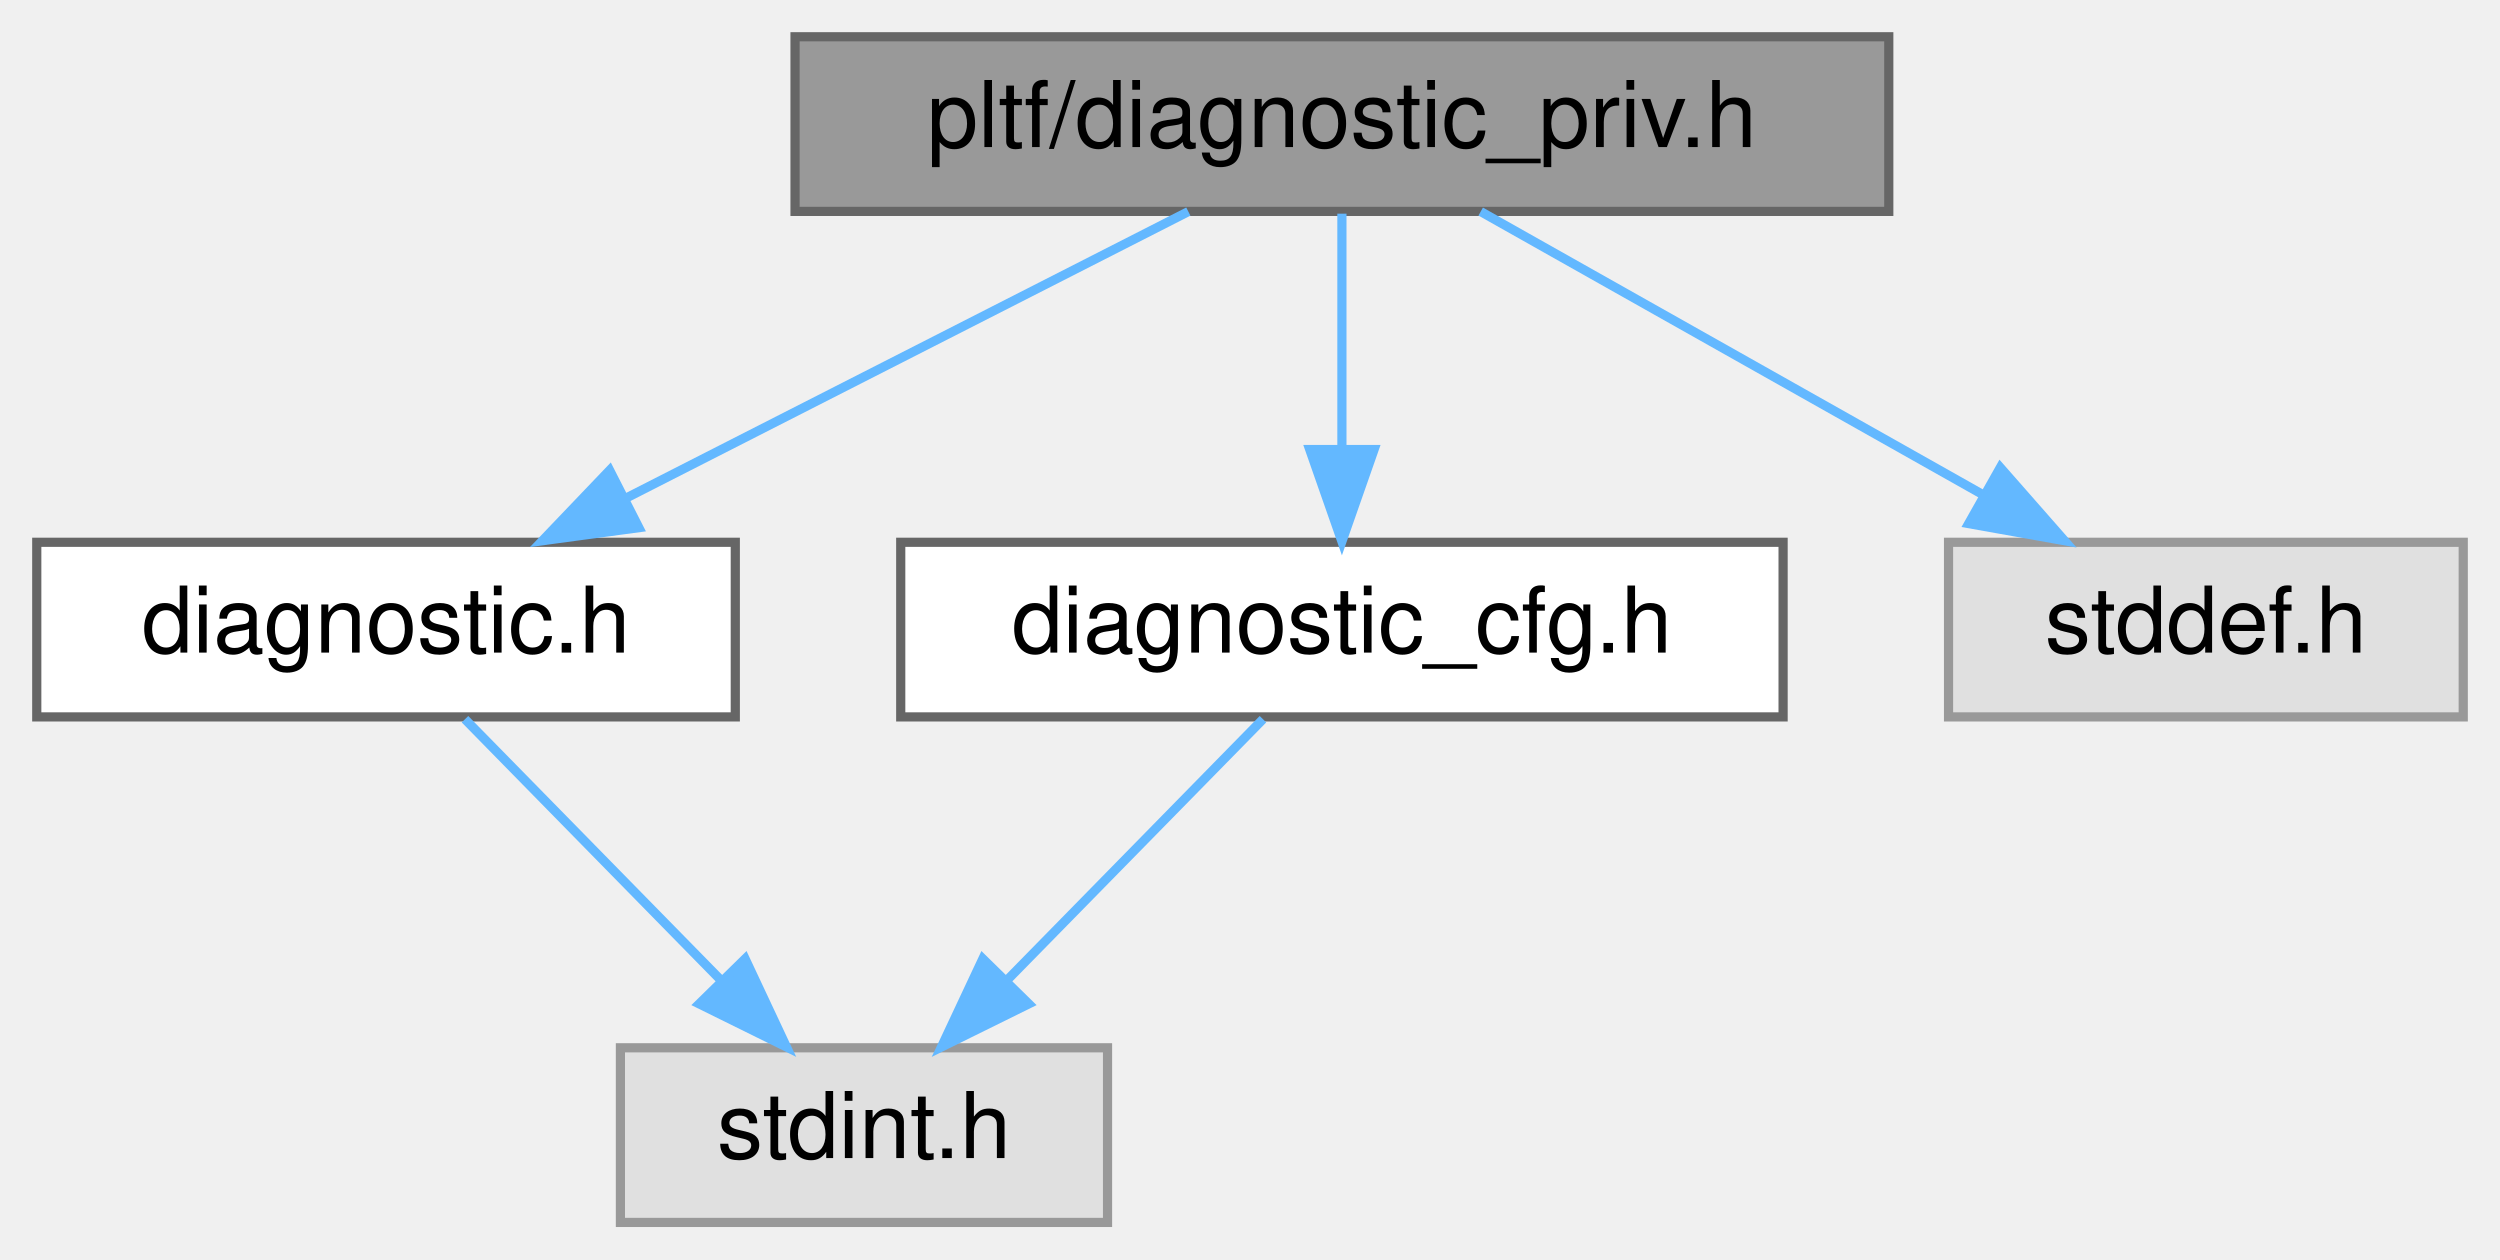
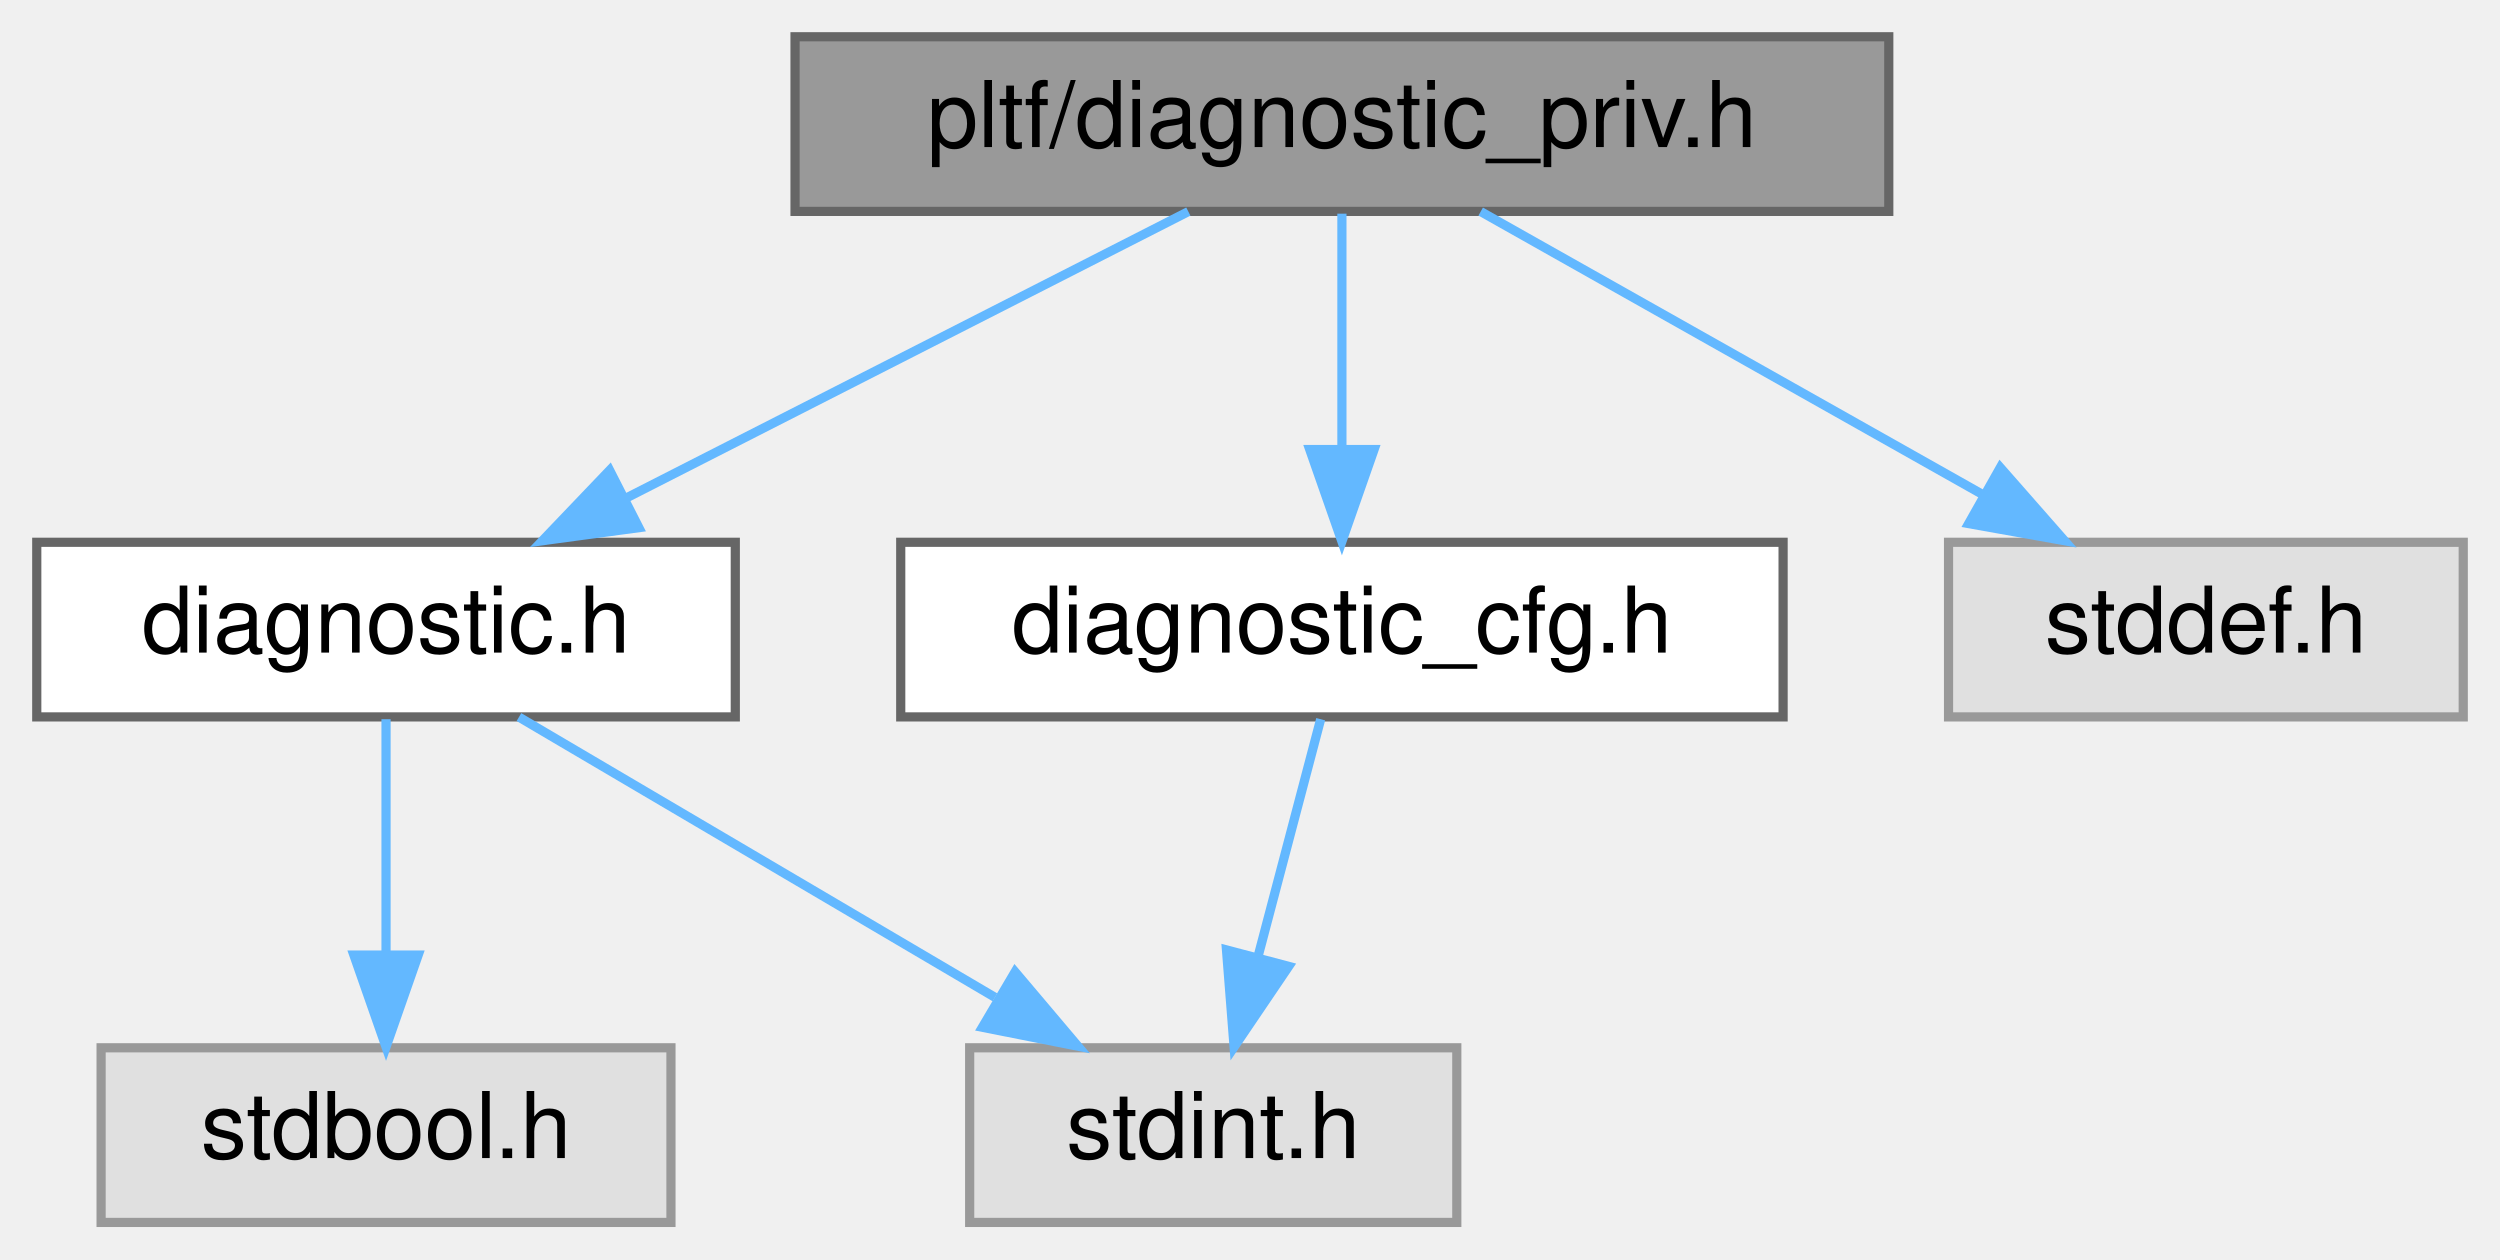
<svg xmlns="http://www.w3.org/2000/svg" xmlns:xlink="http://www.w3.org/1999/xlink" width="272pt" height="137pt" viewBox="0.00 0.00 272.00 137.00">
  <g id="graph0" class="graph" transform="scale(1 1) rotate(0) translate(4 133)">
    <g id="Node000001" class="node">
      <g id="a_Node000001">
        <a xlink:title=" ">
          <polygon fill="#999999" stroke="#666666" points="201.5,-129 82.5,-129 82.5,-110 201.5,-110 201.5,-129" />
          <text text-anchor="middle" x="142" y="-117" font-family="Helvetica,sans-Serif" font-size="10.00">pltf/diagnostic_priv.h</text>
        </a>
      </g>
    </g>
    <g id="Node000002" class="node">
      <g id="a_Node000002">
        <a xlink:href="diagnostic_8h.html" target="_top" xlink:title=" ">
          <polygon fill="white" stroke="#666666" points="76,-74 0,-74 0,-55 76,-55 76,-74" />
          <text text-anchor="middle" x="38" y="-62" font-family="Helvetica,sans-Serif" font-size="10.00">diagnostic.h</text>
        </a>
      </g>
    </g>
    <g id="edge1_Node000001_Node000002" class="edge">
      <g id="a_edge1_Node000001_Node000002">
        <a xlink:title=" ">
          <path fill="none" stroke="#63b8ff" d="M125.29,-109.98C108.79,-101.57 83.3,-88.59 64.12,-78.81" />
          <polygon fill="#63b8ff" stroke="#63b8ff" points="65.51,-75.59 55.01,-74.17 62.33,-81.83 65.51,-75.59" />
        </a>
      </g>
    </g>
-     <g id="Node000004" class="node">
-       <g id="a_Node000004">
-         <a xlink:href="diagnostic__cfg_8h.html" target="_top" xlink:title=" ">
+     <g id="Node000005" class="node">
+       <g id="a_Node000005">
+         <a xlink:href="diagnostic__cfg_8h.html" target="_top" xlink:title="Configuration and helper services for the Diagnostic module.">
          <polygon fill="white" stroke="#666666" points="190,-74 94,-74 94,-55 190,-55 190,-74" />
          <text text-anchor="middle" x="142" y="-62" font-family="Helvetica,sans-Serif" font-size="10.00">diagnostic_cfg.h</text>
        </a>
      </g>
    </g>
-     <g id="edge3_Node000001_Node000004" class="edge">
-       <g id="a_edge3_Node000001_Node000004">
+     <g id="edge4_Node000001_Node000005" class="edge">
+       <g id="a_edge4_Node000001_Node000005">
        <a xlink:title=" ">
          <path fill="none" stroke="#63b8ff" d="M142,-109.75C142,-102.8 142,-92.85 142,-84.13" />
          <polygon fill="#63b8ff" stroke="#63b8ff" points="145.5,-84.09 142,-74.09 138.5,-84.09 145.5,-84.09" />
        </a>
      </g>
    </g>
-     <g id="Node000005" class="node">
-       <g id="a_Node000005">
+     <g id="Node000006" class="node">
+       <g id="a_Node000006">
        <a xlink:title=" ">
          <polygon fill="#e0e0e0" stroke="#999999" points="264,-74 208,-74 208,-55 264,-55 264,-74" />
          <text text-anchor="middle" x="236" y="-62" font-family="Helvetica,sans-Serif" font-size="10.00">stddef.h</text>
        </a>
      </g>
    </g>
-     <g id="edge5_Node000001_Node000005" class="edge">
-       <g id="a_edge5_Node000001_Node000005">
+     <g id="edge6_Node000001_Node000006" class="edge">
+       <g id="a_edge6_Node000001_Node000006">
        <a xlink:title=" ">
          <path fill="none" stroke="#63b8ff" d="M157.1,-109.98C171.82,-101.69 194.42,-88.94 211.67,-79.22" />
          <polygon fill="#63b8ff" stroke="#63b8ff" points="213.63,-82.13 220.62,-74.17 210.19,-76.03 213.63,-82.13" />
        </a>
      </g>
    </g>
    <g id="Node000003" class="node">
      <g id="a_Node000003">
        <a xlink:title=" ">
-           <polygon fill="#e0e0e0" stroke="#999999" points="116.5,-19 63.5,-19 63.5,0 116.5,0 116.5,-19" />
-           <text text-anchor="middle" x="90" y="-7" font-family="Helvetica,sans-Serif" font-size="10.00">stdint.h</text>
+           <polygon fill="#e0e0e0" stroke="#999999" points="69,-19 7,-19 7,0 69,0 69,-19" />
+           <text text-anchor="middle" x="38" y="-7" font-family="Helvetica,sans-Serif" font-size="10.00">stdbool.h</text>
        </a>
      </g>
    </g>
    <g id="edge2_Node000002_Node000003" class="edge">
      <g id="a_edge2_Node000002_Node000003">
        <a xlink:title=" ">
-           <path fill="none" stroke="#63b8ff" d="M46.59,-54.75C54.16,-47.03 65.38,-35.6 74.51,-26.28" />
-           <polygon fill="#63b8ff" stroke="#63b8ff" points="77.07,-28.68 81.57,-19.09 72.07,-23.78 77.07,-28.68" />
+           <path fill="none" stroke="#63b8ff" d="M38,-54.75C38,-47.8 38,-37.85 38,-29.13" />
+           <polygon fill="#63b8ff" stroke="#63b8ff" points="41.5,-29.09 38,-19.09 34.5,-29.09 41.5,-29.09" />
        </a>
      </g>
    </g>
-     <g id="edge4_Node000004_Node000003" class="edge">
-       <g id="a_edge4_Node000004_Node000003">
+     <g id="Node000004" class="node">
+       <g id="a_Node000004">
        <a xlink:title=" ">
-           <path fill="none" stroke="#63b8ff" d="M133.41,-54.75C125.84,-47.03 114.62,-35.6 105.49,-26.28" />
-           <polygon fill="#63b8ff" stroke="#63b8ff" points="107.93,-23.78 98.43,-19.09 102.93,-28.68 107.93,-23.78" />
+           <polygon fill="#e0e0e0" stroke="#999999" points="154.5,-19 101.5,-19 101.5,0 154.5,0 154.5,-19" />
+           <text text-anchor="middle" x="128" y="-7" font-family="Helvetica,sans-Serif" font-size="10.00">stdint.h</text>
+         </a>
+       </g>
+     </g>
+     <g id="edge3_Node000002_Node000004" class="edge">
+       <g id="a_edge3_Node000002_Node000004">
+         <a xlink:title=" ">
+           <path fill="none" stroke="#63b8ff" d="M52.46,-54.98C66.42,-46.77 87.79,-34.18 104.25,-24.49" />
+           <polygon fill="#63b8ff" stroke="#63b8ff" points="106.44,-27.26 113.28,-19.17 102.88,-21.23 106.44,-27.26" />
+         </a>
+       </g>
+     </g>
+     <g id="edge5_Node000005_Node000004" class="edge">
+       <g id="a_edge5_Node000005_Node000004">
+         <a xlink:title=" ">
+           <path fill="none" stroke="#63b8ff" d="M139.69,-54.75C137.83,-47.72 135.16,-37.62 132.85,-28.84" />
+           <polygon fill="#63b8ff" stroke="#63b8ff" points="136.21,-27.86 130.27,-19.09 129.44,-29.65 136.21,-27.86" />
        </a>
      </g>
    </g>
  </g>
</svg>
